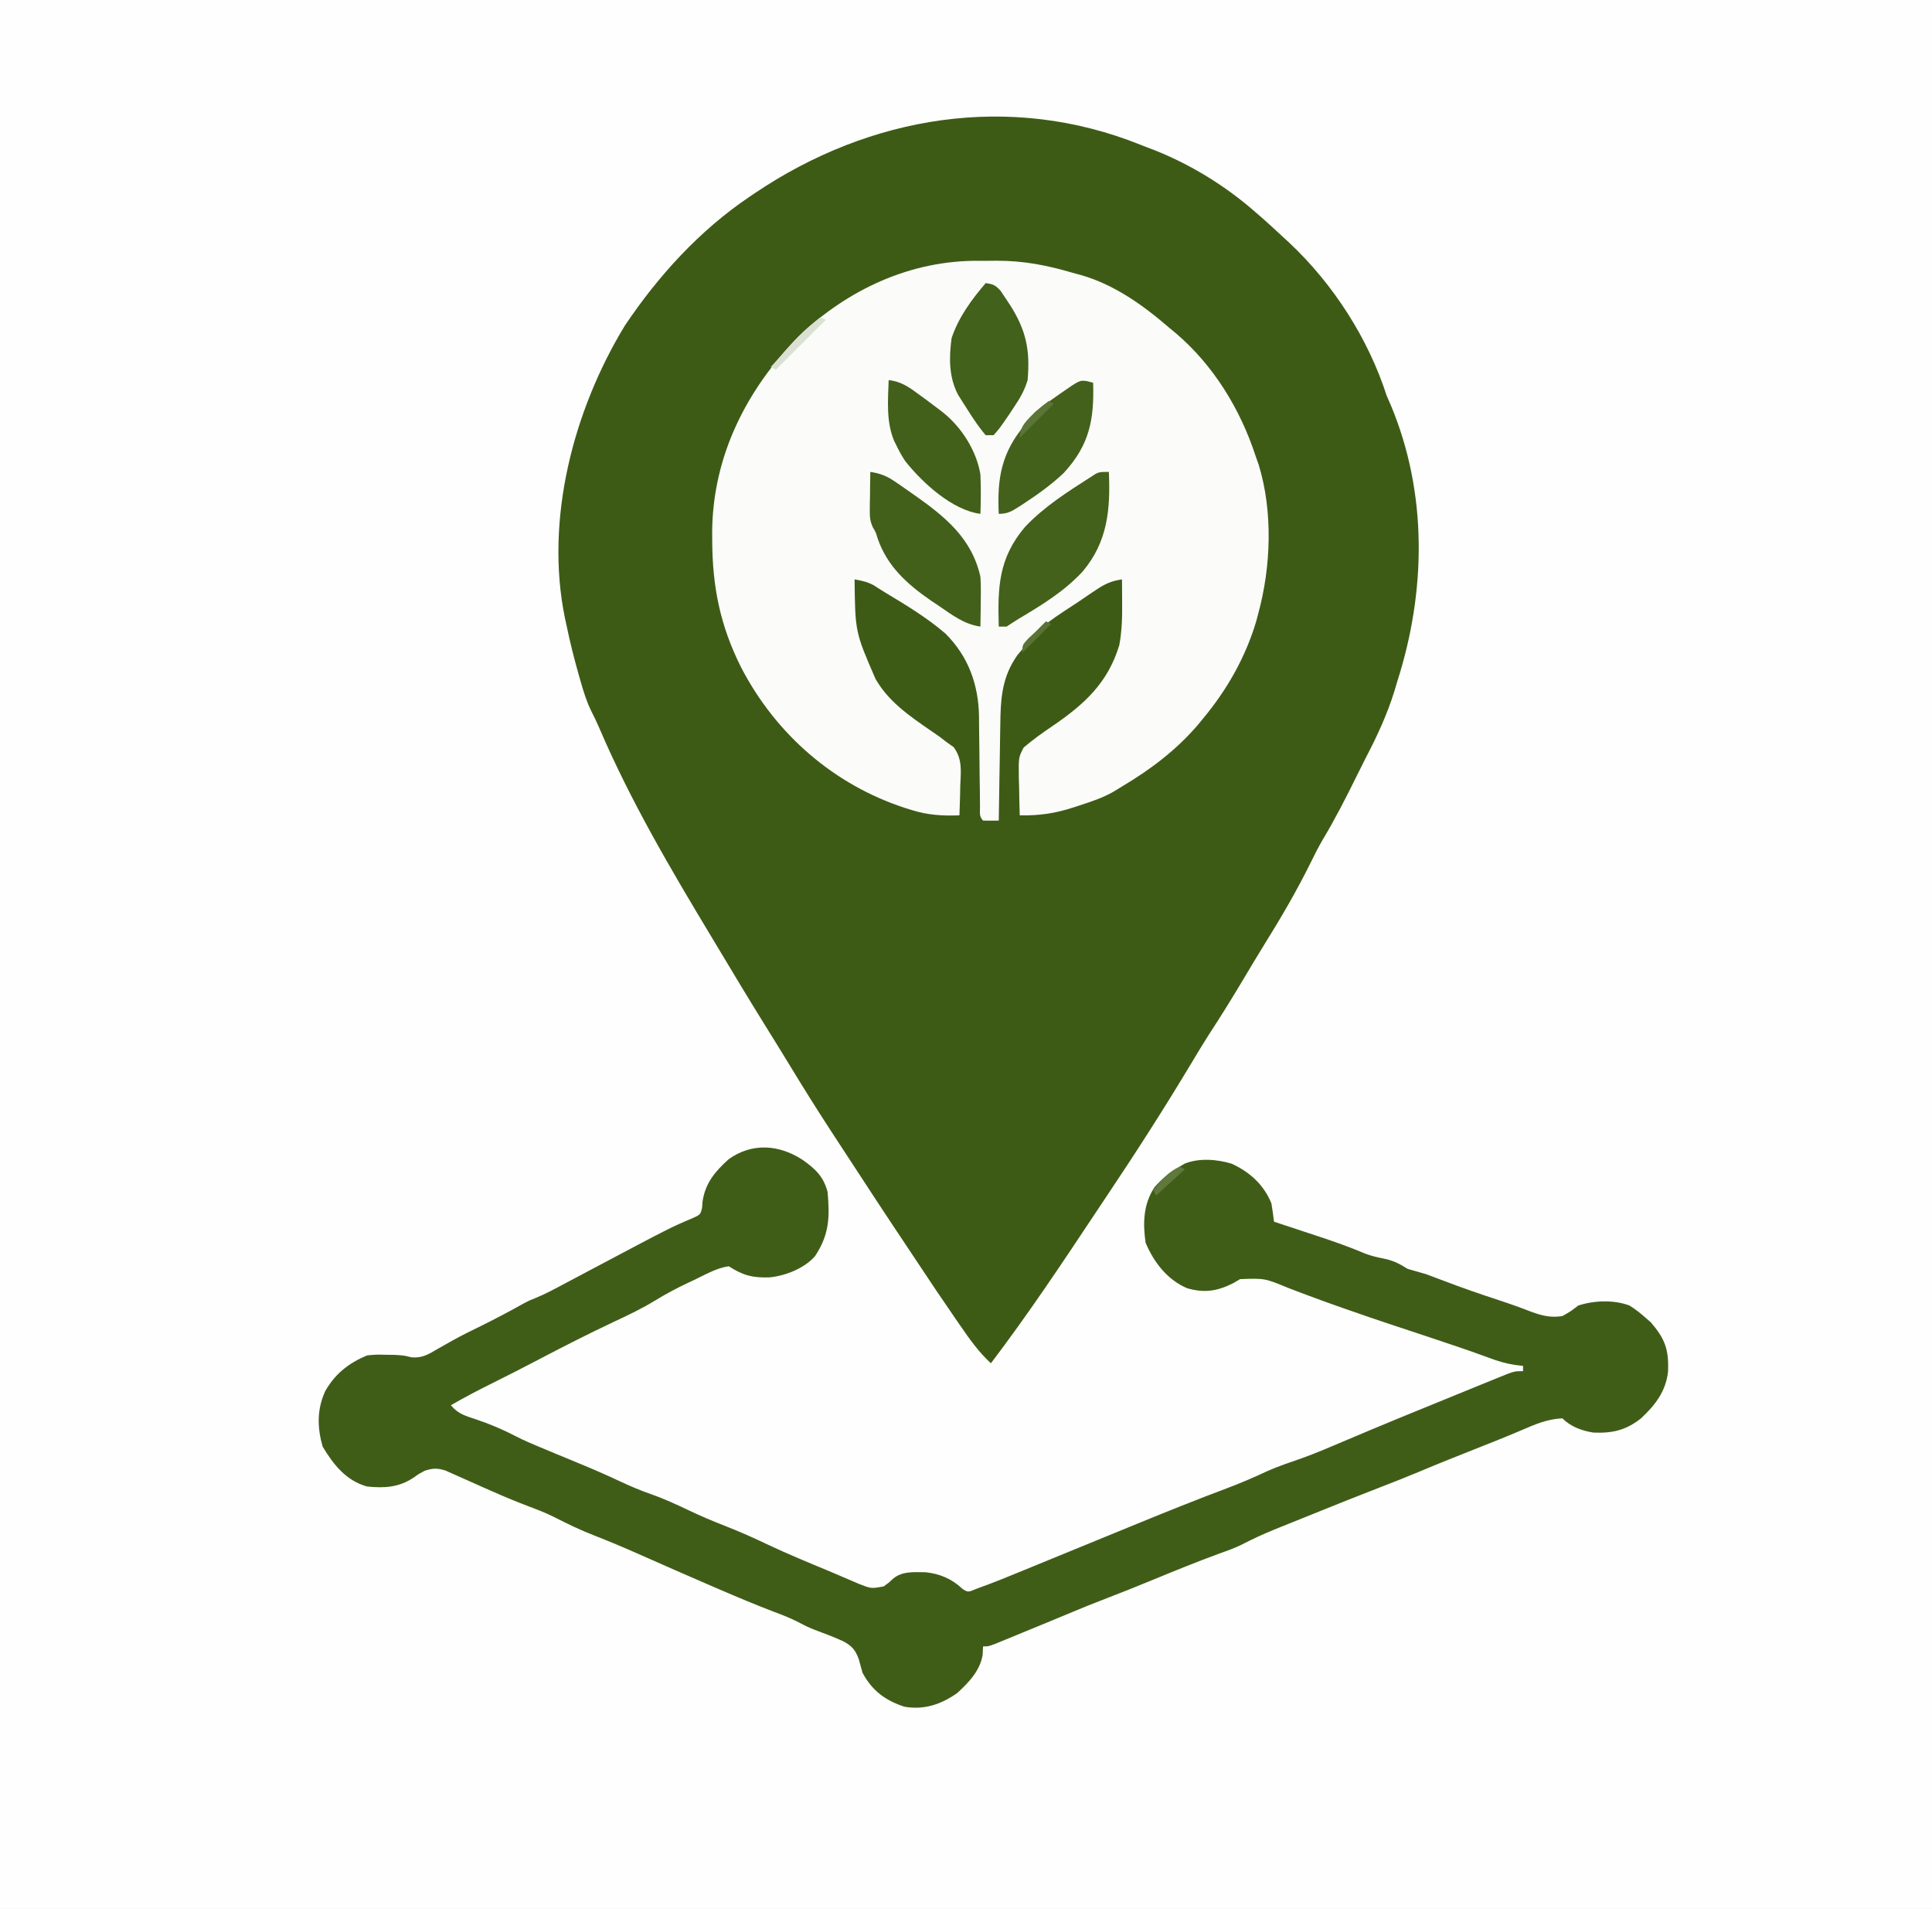
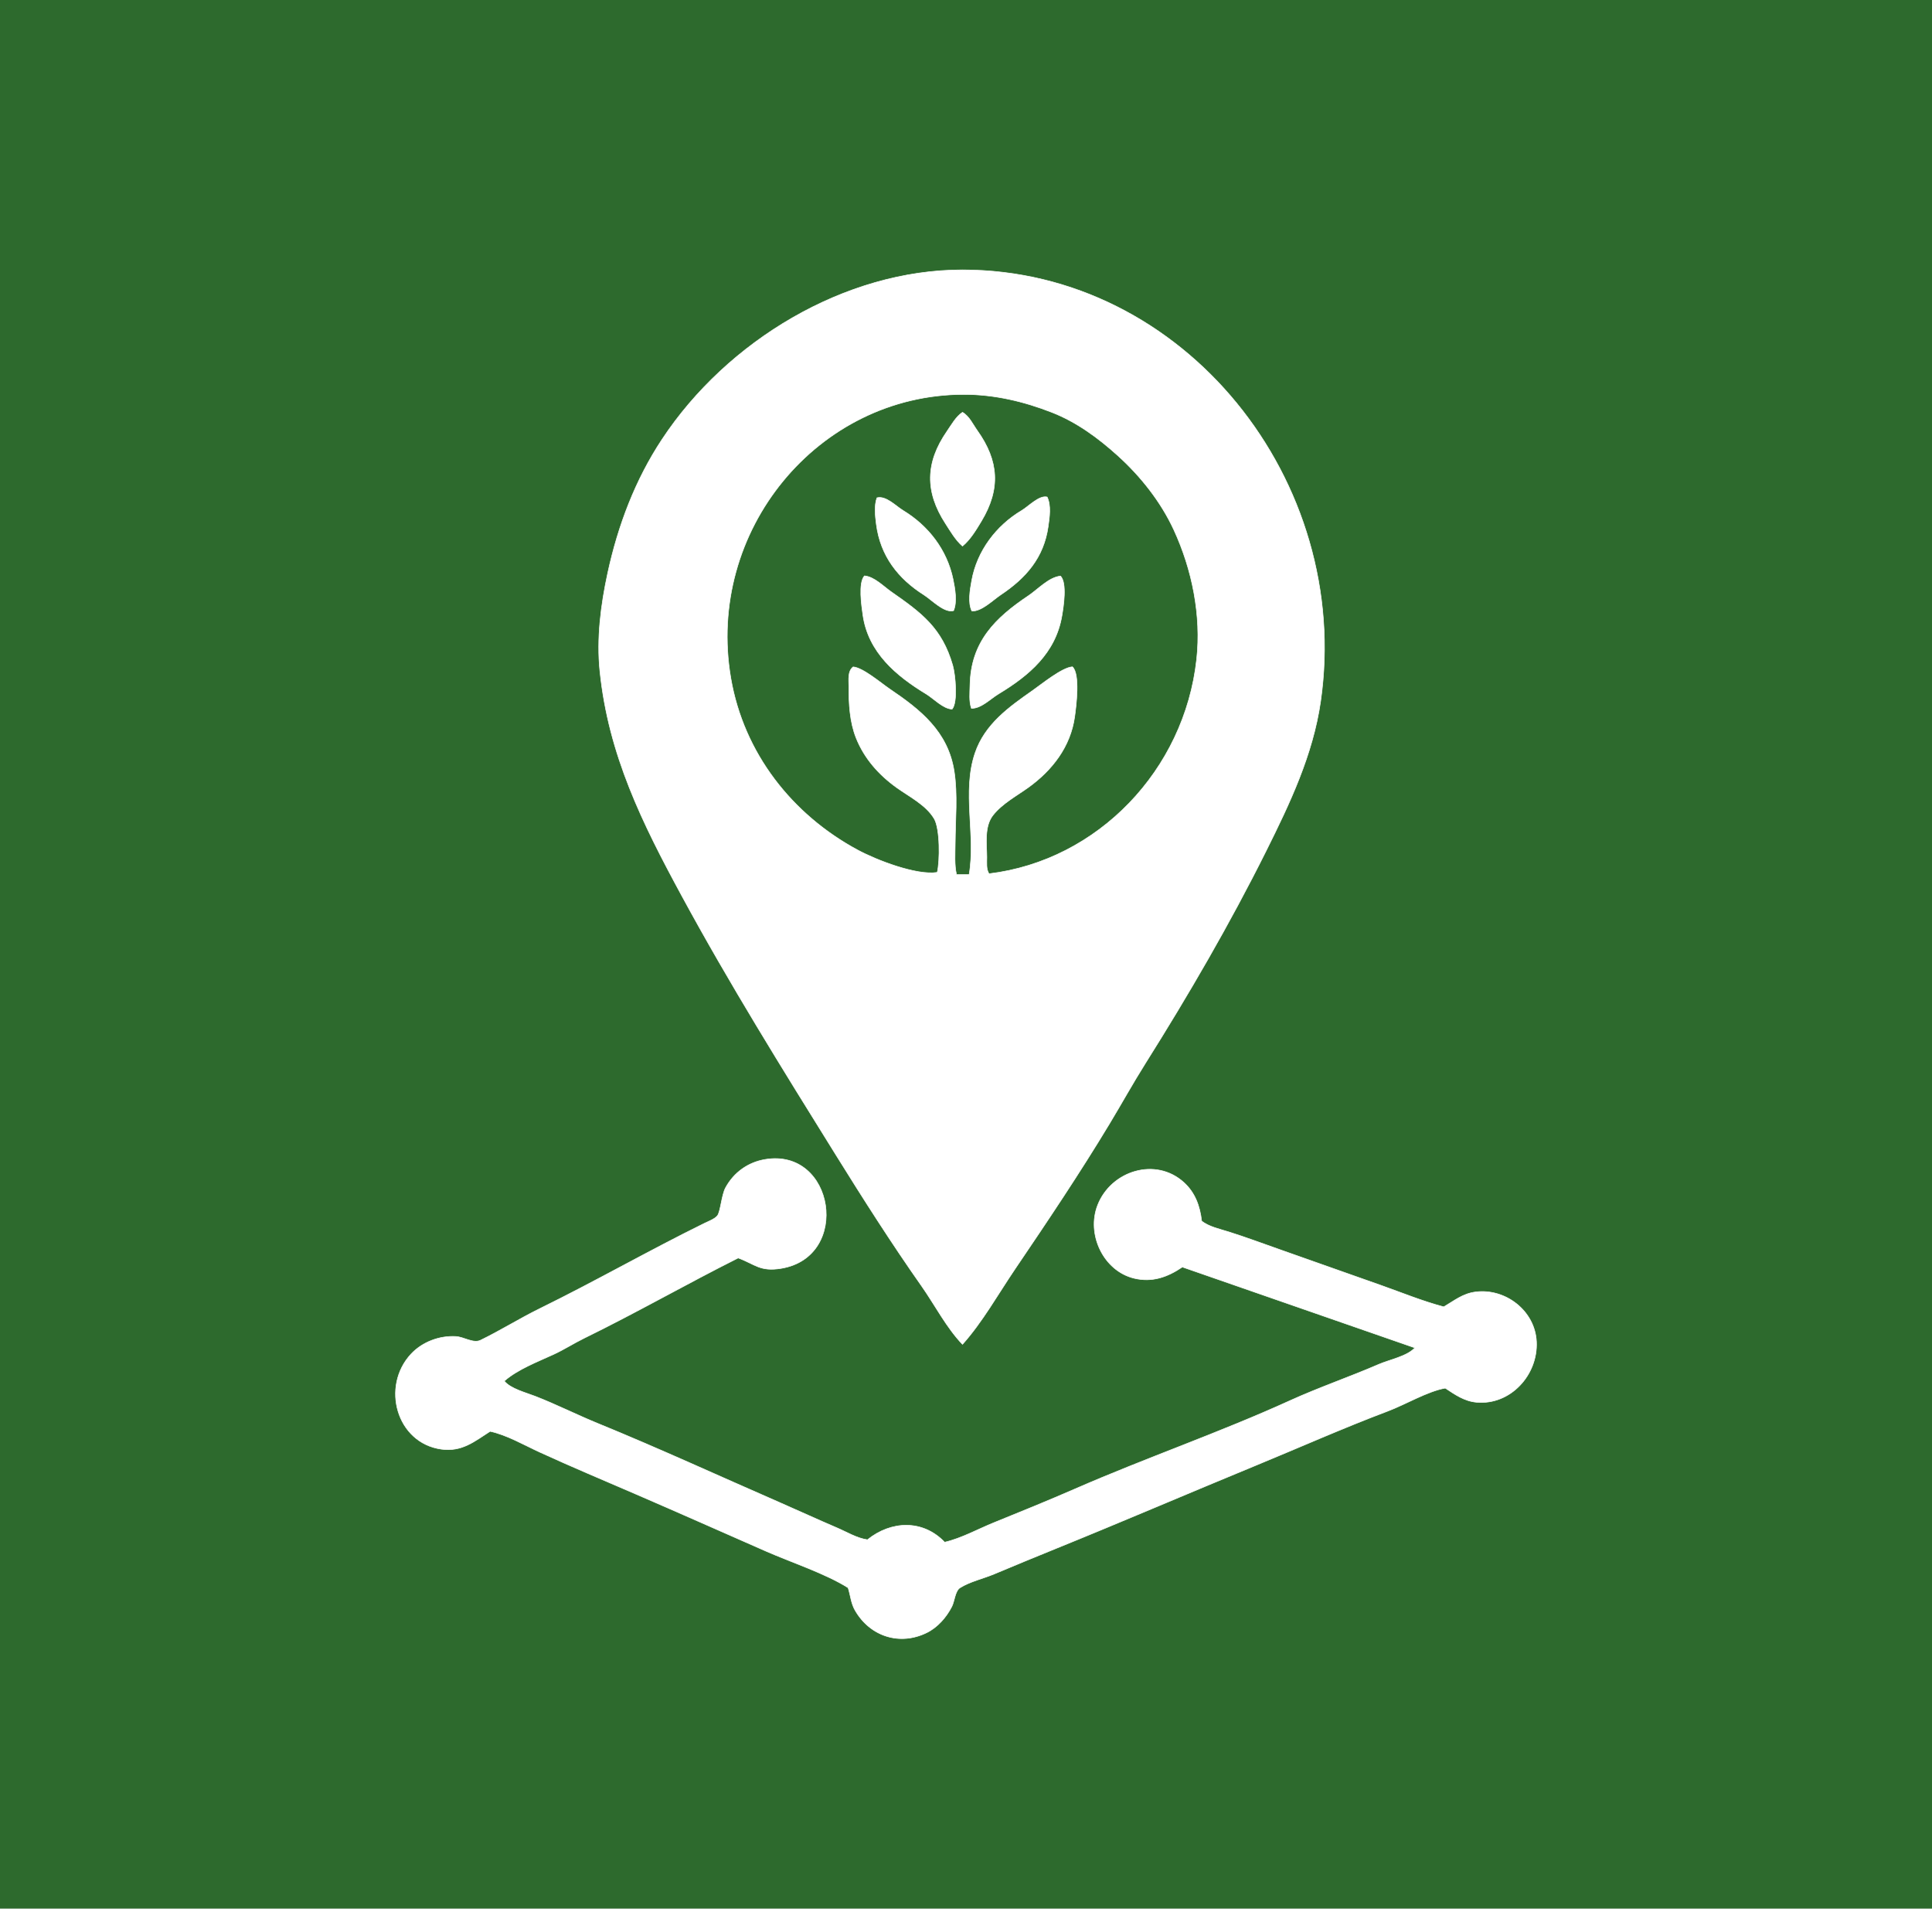
- <svg xmlns="http://www.w3.org/2000/svg" version="1.1" width="737" height="728">
-   <path d="M0 0 C243.21 0 486.42 0 737 0 C737 240.24 737 480.48 737 728 C493.79 728 250.58 728 0 728 C0 487.76 0 247.52 0 0 Z " fill="#FEFEFE" transform="translate(0,0)" />
-   <path d="M0 0 C1.78 0.72 3.57 1.39 5.37 2.07 C19.34 7.63 32.56 15.81 43.85 25.74 C44.64 26.43 45.43 27.11 46.25 27.81 C48.82 30.08 51.34 32.4 53.85 34.74 C55.26 36.03 55.26 36.03 56.69 37.35 C73.5 53.16 86.78 73.82 93.85 95.74 C94.37 96.92 94.88 98.1 95.41 99.31 C109.5 133 108.86 170.39 97.85 204.74 C97.31 206.54 97.31 206.54 96.77 208.37 C94 217.25 90.3 225.29 86 233.52 C84.76 235.93 83.55 238.35 82.36 240.78 C78.29 249.04 74.16 257.15 69.42 265.04 C67.81 267.81 66.38 270.62 64.97 273.49 C59.62 284.38 53.49 294.85 47.08 305.14 C44.29 309.62 41.61 314.15 38.91 318.68 C34.73 325.68 30.45 332.59 25.98 339.41 C23.73 342.93 21.58 346.51 19.43 350.1 C9.17 367.22 -1.6 384.01 -12.71 400.59 C-14.29 402.95 -15.86 405.32 -17.44 407.69 C-30.26 426.99 -43.13 446.29 -57.15 464.74 C-61.81 460.46 -65.26 455.58 -68.84 450.37 C-69.46 449.48 -70.07 448.59 -70.71 447.67 C-75.52 440.71 -80.24 433.69 -84.9 426.63 C-86.21 424.66 -87.52 422.7 -88.83 420.73 C-97.05 408.46 -105.14 396.11 -113.2 383.73 C-114.9 381.13 -116.6 378.53 -118.29 375.94 C-123.77 367.54 -129.07 359.04 -134.27 350.47 C-137.34 345.42 -140.47 340.39 -143.59 335.37 C-149.41 325.99 -155.11 316.54 -160.77 307.06 C-161.7 305.5 -162.64 303.94 -163.58 302.38 C-179.22 276.43 -194.69 250.17 -206.61 222.27 C-207.57 220.08 -208.59 217.91 -209.69 215.79 C-211.43 212.16 -212.56 208.54 -213.65 204.68 C-213.97 203.56 -213.97 203.56 -214.3 202.42 C-216.15 195.92 -217.8 189.37 -219.15 182.74 C-219.32 181.98 -219.49 181.21 -219.66 180.41 C-227.35 142.87 -216.42 101.19 -196.78 68.93 C-184.01 49.9 -168.21 32.56 -149.15 19.74 C-148.21 19.1 -148.21 19.1 -147.24 18.45 C-103.41 -11.14 -49.91 -20.09 0 0 Z " fill="#3D5B15" transform="translate(435.1504,55.25586)" />
-   <path d="M0 0 C2.15 0.02 4.31 0 6.46 -0.03 C16.6 -0.04 25.49 1.67 35.22 4.52 C36.31 4.82 37.4 5.12 38.53 5.43 C51.21 9.01 62.37 16.99 72.22 25.52 C73.04 26.2 73.86 26.87 74.7 27.56 C89.16 39.87 99.35 56.57 105.22 74.52 C105.61 75.64 106.01 76.76 106.41 77.91 C111.83 95.66 111.08 116.69 106.22 134.52 C105.95 135.53 105.69 136.54 105.41 137.58 C101.32 151.25 94.31 163.59 85.22 174.52 C84.5 175.39 83.78 176.27 83.04 177.17 C74.78 186.75 65.06 194.08 54.22 200.52 C52.61 201.51 52.61 201.51 50.96 202.52 C46.87 204.85 42.57 206.28 38.1 207.71 C37.31 207.97 36.53 208.23 35.72 208.5 C28.68 210.79 22.63 211.67 15.22 211.52 C15.1 207.79 15.03 204.06 14.97 200.33 C14.94 199.28 14.9 198.22 14.87 197.14 C14.77 189.38 14.77 189.38 16.72 185.65 C20.17 182.71 23.78 180.12 27.53 177.58 C39.69 169.31 48.84 161.12 53.22 146.52 C54.22 141 54.34 135.67 54.28 130.08 C54.28 128.84 54.28 128.84 54.27 127.58 C54.26 125.56 54.24 123.54 54.22 121.52 C50.3 122.09 47.73 123.23 44.46 125.44 C43.56 126.03 42.67 126.63 41.76 127.24 C40.38 128.19 40.38 128.19 38.97 129.15 C38.07 129.75 37.16 130.36 36.23 130.98 C23.73 139.15 23.73 139.15 14.28 150.46 C13.91 151.03 13.54 151.6 13.16 152.18 C8.31 159.94 7.91 167.88 7.81 176.8 C7.79 177.86 7.77 178.91 7.75 180 C7.69 183.34 7.64 186.68 7.6 190.02 C7.56 192.3 7.52 194.57 7.48 196.85 C7.38 202.41 7.3 207.96 7.22 213.52 C5.22 213.56 3.22 213.56 1.22 213.52 C-0.34 211.96 0.08 210.43 0.06 208.25 C0.05 207.34 0.04 206.43 0.03 205.5 C0.02 204.51 0.02 203.52 0.01 202.49 C-0.02 200.4 -0.05 198.31 -0.08 196.21 C-0.12 192.91 -0.15 189.61 -0.18 186.3 C-0.21 183.12 -0.25 179.93 -0.3 176.74 C-0.31 175.77 -0.31 174.8 -0.31 173.79 C-0.53 161.57 -4.37 150.94 -13.12 142.18 C-20.18 136.14 -28.11 131.32 -36.06 126.56 C-37.54 125.67 -38.99 124.73 -40.44 123.79 C-42.92 122.44 -45.02 122.01 -47.78 121.52 C-47.56 141.58 -47.56 141.58 -39.78 159.52 C-39.33 160.25 -38.87 160.97 -38.4 161.72 C-32.71 170.22 -23.57 175.78 -15.32 181.56 C-14.06 182.53 -14.06 182.53 -12.78 183.52 C-11.85 184.18 -10.93 184.84 -9.97 185.52 C-6.56 190.19 -7.24 194.72 -7.47 200.33 C-7.49 201.41 -7.51 202.48 -7.53 203.59 C-7.59 206.24 -7.68 208.88 -7.78 211.52 C-14.18 211.76 -19.78 211.44 -25.9 209.52 C-26.63 209.3 -27.35 209.08 -28.09 208.85 C-55.54 200.02 -77.77 180.67 -91.03 155.16 C-99.04 139.23 -102.02 124.4 -102.09 106.71 C-102.1 105.58 -102.1 104.44 -102.11 103.28 C-101.86 74.41 -89.02 49.15 -69.17 28.85 C-50.29 10.84 -26.24 -0.31 0 0 Z " fill="#FBFBFA" transform="translate(373.7791,99.47852)" />
-   <path d="M0 0 C4.86 3.43 8.04 6.35 9.59 12.27 C10.47 21.87 10.28 28.56 4.77 36.83 C0.72 41.45 -6.52 44.29 -12.55 44.88 C-19.19 45.06 -22.54 44.16 -28.1 40.64 C-32.76 41.28 -37.03 43.83 -41.23 45.83 C-42.03 46.2 -42.84 46.58 -43.66 46.96 C-47.94 48.99 -52.03 51.15 -56.06 53.62 C-61.1 56.71 -66.31 59.22 -71.66 61.7 C-81.31 66.24 -90.78 71.05 -100.22 76 C-106.15 79.11 -112.1 82.17 -118.1 85.14 C-123.52 87.82 -128.86 90.61 -134.1 93.64 C-131.47 96.91 -128.46 97.73 -124.54 99.02 C-119.22 100.81 -114.23 102.92 -109.25 105.52 C-106.27 107.07 -103.21 108.36 -100.1 109.64 C-98.21 110.43 -96.31 111.22 -94.41 112.02 C-91.32 113.31 -88.22 114.59 -85.12 115.86 C-79.86 118.03 -74.68 120.28 -69.54 122.7 C-65.65 124.52 -61.79 126.17 -57.73 127.58 C-52.63 129.36 -47.8 131.61 -42.93 133.93 C-38.55 136.01 -34.12 137.88 -29.6 139.64 C-23.97 141.84 -18.49 144.28 -13.03 146.89 C-5.53 150.43 2.14 153.58 9.8 156.76 C11.76 157.58 13.7 158.41 15.65 159.25 C16.72 159.71 17.79 160.17 18.9 160.64 C20.2 161.2 20.2 161.2 21.52 161.77 C26.23 163.62 26.23 163.62 30.99 162.75 C32.84 161.44 32.84 161.44 34.43 159.94 C37.94 156.84 42.55 157.32 46.97 157.35 C52.27 157.88 57.06 159.86 60.9 163.58 C63.12 165.06 63.12 165.06 66.73 163.53 C72.76 161.4 78.67 158.95 84.59 156.52 C85.78 156.03 86.97 155.54 88.19 155.04 C90.62 154.04 93.05 153.05 95.47 152.05 C100.28 150.07 105.09 148.11 109.9 146.14 C115.78 143.74 121.65 141.33 127.53 138.92 C138.97 134.23 150.43 129.63 162.02 125.28 C167.22 123.32 172.27 121.16 177.3 118.79 C181.59 116.89 186.02 115.42 190.45 113.88 C195.68 112 200.78 109.83 205.9 107.64 C220.08 101.61 234.33 95.76 248.62 89.97 C251.74 88.71 254.85 87.43 257.96 86.16 C259.78 85.42 261.59 84.69 263.4 83.95 C264.22 83.61 265.05 83.28 265.9 82.93 C271.56 80.64 271.56 80.64 274.9 80.64 C274.9 79.98 274.9 79.32 274.9 78.64 C273.86 78.52 272.83 78.39 271.76 78.27 C268.27 77.7 265.44 76.89 262.15 75.64 C254.84 72.95 247.48 70.47 240.09 68.02 C238.35 67.44 238.35 67.44 236.58 66.85 C232.52 65.5 228.46 64.16 224.4 62.81 C219.09 61.05 213.8 59.24 208.52 57.39 C207.67 57.09 206.81 56.79 205.93 56.49 C201.5 54.93 197.09 53.35 192.69 51.7 C191.85 51.39 191.02 51.07 190.16 50.75 C188.58 50.15 187 49.56 185.43 48.95 C176.37 45.2 176.37 45.2 166.96 45.54 C166.14 46.03 165.31 46.51 164.46 47.02 C158.38 50.12 153.37 50.94 146.74 49.01 C139.16 45.76 134.04 39.1 130.9 31.64 C129.84 24.11 130.03 17.02 134.27 10.54 C137.05 7.29 140.25 4.85 143.9 2.64 C144.82 2.08 144.82 2.08 145.76 1.51 C151.28 -0.73 158.17 -0.19 163.76 1.52 C170.66 4.7 176 9.52 178.9 16.64 C179.29 18.97 179.63 21.3 179.9 23.64 C180.66 23.89 181.43 24.14 182.22 24.4 C185.74 25.56 189.26 26.73 192.77 27.89 C193.98 28.29 195.18 28.68 196.42 29.09 C202.62 31.14 208.73 33.28 214.74 35.83 C217.04 36.7 219.3 37.23 221.71 37.7 C225.32 38.42 227.77 39.66 230.9 41.64 C233.23 42.31 235.56 42.98 237.9 43.64 C240.35 44.54 242.78 45.45 245.21 46.39 C251.92 48.95 258.69 51.29 265.51 53.52 C269.75 54.91 273.93 56.4 278.09 58.02 C282.2 59.51 285.49 60.33 289.9 59.64 C293.14 57.79 293.14 57.79 295.9 55.64 C301.87 53.65 309.48 53.37 315.42 55.58 C317.42 56.8 319.14 58.09 320.9 59.64 C321.81 60.42 322.71 61.21 323.65 62.02 C329.08 68.35 330.54 72.44 330.21 80.78 C329.39 88.33 325.31 93.6 319.9 98.64 C314.2 103.17 309.01 104.37 301.78 104.08 C297.38 103.41 293.13 101.87 289.9 98.64 C284.15 98.9 279.5 100.92 274.26 103.19 C270.73 104.71 267.16 106.16 263.59 107.58 C262.31 108.09 261.04 108.59 259.77 109.1 C257.83 109.87 255.9 110.64 253.96 111.41 C252.04 112.17 250.13 112.94 248.21 113.7 C247.58 113.95 246.95 114.2 246.31 114.46 C242.55 115.97 238.81 117.51 235.09 119.08 C230.32 121.08 225.52 122.96 220.71 124.82 C211.83 128.26 202.99 131.78 194.17 135.36 C191.74 136.34 189.31 137.32 186.88 138.3 C185.3 138.94 183.72 139.58 182.14 140.21 C181.43 140.5 180.72 140.79 179.98 141.08 C175.78 142.79 171.72 144.67 167.68 146.76 C164.9 148.14 162.01 149.16 159.09 150.2 C150.24 153.43 141.54 157.01 132.83 160.59 C127.35 162.85 121.86 165.06 116.32 167.17 C111.17 169.13 106.08 171.2 101 173.34 C95.27 175.74 89.52 178.1 83.77 180.45 C82.56 180.96 81.34 181.46 80.09 181.97 C78.93 182.45 77.77 182.92 76.58 183.41 C75.53 183.84 74.49 184.27 73.41 184.71 C70.9 185.64 70.9 185.64 68.9 185.64 C68.86 186.63 68.82 187.62 68.77 188.64 C67.89 194.78 63.47 199.39 59.02 203.45 C52.85 207.77 46.46 209.94 38.9 208.64 C31.59 206.25 26.51 202.46 22.9 195.64 C22.43 193.95 21.98 192.27 21.52 190.58 C20.2 186.9 18.77 185.34 15.38 183.59 C11.89 182.01 8.32 180.65 4.73 179.33 C2.63 178.54 0.68 177.58 -1.29 176.52 C-4.44 174.88 -7.68 173.62 -11.01 172.38 C-17.87 169.76 -24.61 166.92 -31.35 164.02 C-32.55 163.5 -33.76 162.98 -35 162.45 C-44.21 158.48 -53.38 154.44 -62.55 150.38 C-68.13 147.91 -73.73 145.54 -79.41 143.33 C-84.78 141.23 -89.86 138.8 -94.98 136.16 C-97.97 134.7 -100.95 133.51 -104.06 132.36 C-108.88 130.53 -113.61 128.58 -118.32 126.49 C-119.52 125.96 -120.72 125.43 -121.95 124.89 C-123.8 124.07 -125.64 123.25 -127.48 122.42 C-129.29 121.6 -131.12 120.79 -132.95 119.99 C-134.01 119.52 -135.07 119.04 -136.17 118.55 C-139.37 117.56 -140.95 117.63 -144.1 118.64 C-146.22 119.76 -146.22 119.76 -148.16 121.14 C-153.8 124.98 -159.39 125.34 -166.1 124.64 C-174.08 122.4 -178.94 116.27 -183.04 109.39 C-185.1 102.1 -185.23 95.24 -182.04 88.27 C-178.26 81.62 -173.11 77.6 -166.1 74.64 C-162.66 74.31 -162.66 74.31 -159.1 74.39 C-157.93 74.41 -156.75 74.42 -155.54 74.44 C-152.1 74.64 -152.1 74.64 -149.09 75.37 C-145.06 75.73 -142.58 74.2 -139.23 72.2 C-137.9 71.45 -136.58 70.71 -135.25 69.96 C-134.57 69.58 -133.89 69.19 -133.19 68.79 C-129.8 66.92 -126.33 65.22 -122.85 63.52 C-117.3 60.77 -111.83 57.91 -106.43 54.87 C-104.1 53.64 -104.1 53.64 -101.84 52.76 C-97.91 51.15 -94.22 49.14 -90.48 47.14 C-88.77 46.24 -87.06 45.33 -85.36 44.43 C-83.6 43.5 -81.85 42.57 -80.1 41.64 C-50.25 25.81 -50.25 25.81 -41.71 22.21 C-38.94 20.92 -38.94 20.92 -38.29 18.44 C-38.23 17.62 -38.17 16.8 -38.1 15.95 C-37.07 8.9 -33.29 4.45 -28.1 -0.23 C-19.19 -6.55 -8.98 -5.81 0 0 Z " fill="#405D18" transform="translate(306.1016,442.3594)" />
-   <path d="M0 0 C3.72 0.56 6.2 1.51 9.29 3.62 C10.08 4.16 10.87 4.7 11.69 5.25 C12.51 5.83 13.34 6.41 14.19 7 C15.04 7.59 15.88 8.18 16.76 8.79 C28.52 17.08 38.71 25.27 42 40 C42.22 43.32 42.19 46.61 42.12 49.94 C42.12 50.81 42.11 51.69 42.1 52.59 C42.07 54.73 42.04 56.86 42 59 C35.67 58.1 31.19 54.53 26 51 C25.06 50.38 24.12 49.75 23.16 49.11 C14.03 42.8 6.37 35.95 2.75 25.23 C2.08 23.01 2.08 23.01 0.97 21.15 C-0.13 18.72 -0.23 17.1 -0.2 14.45 C-0.19 13.61 -0.18 12.76 -0.18 11.89 C-0.16 11.02 -0.14 10.15 -0.12 9.25 C-0.12 8.36 -0.11 7.47 -0.1 6.56 C-0.07 4.37 -0.04 2.19 0 0 Z " fill="#42601A" transform="translate(332,180)" />
-   <path d="M0 0 C0.61 14.28 -0.4 26.57 -10 38 C-17.03 45.57 -25.54 50.76 -34.35 56 C-35.93 56.96 -37.46 57.98 -39 59 C-39.99 59 -40.98 59 -42 59 C-42.44 44.02 -42.11 32.95 -32 21 C-24.7 13.27 -15.89 7.7 -7 2 C-4 0 -4 0 0 0 Z " fill="#43611A" transform="translate(423,180)" />
-   <path d="M0 0 C2.87 0.34 3.85 0.82 5.78 3.04 C6.63 4.32 6.63 4.32 7.5 5.62 C8.1 6.53 8.7 7.43 9.32 8.36 C15.45 18 17.01 25.55 16 37 C14.88 40.77 13.19 43.75 11 47 C10.34 48.01 9.67 49.02 8.99 50.05 C5.13 55.66 5.13 55.66 3 58 C2.01 58 1.02 58 0 58 C-1.64 56.05 -3.04 54.17 -4.44 52.06 C-4.84 51.46 -5.24 50.87 -5.65 50.25 C-6.78 48.51 -7.9 46.76 -9 45 C-9.49 44.23 -9.97 43.46 -10.48 42.66 C-14.07 35.92 -14 28.43 -13 21 C-10.33 12.99 -5.44 6.37 0 0 Z " fill="#42611A" transform="translate(376,108)" />
-   <path d="M0 0 C0.76 0.21 1.53 0.41 2.31 0.62 C2.74 14.68 0.94 24.33 -8.88 35.01 C-13.59 39.46 -18.72 43.15 -24.12 46.69 C-24.73 47.08 -25.33 47.48 -25.95 47.88 C-28.75 49.65 -30.31 50.62 -33.69 50.62 C-34.35 37.04 -32.69 27.3 -23.69 16.62 C-23.11 15.83 -22.54 15.04 -21.94 14.22 C-19.17 11.02 -16.1 8.82 -12.62 6.44 C-12 6 -11.38 5.56 -10.73 5.11 C-2.85 -0.4 -2.85 -0.4 0 0 Z " fill="#43611B" transform="translate(414.6875,145.375)" />
-   <path d="M0 0 C4.88 0.48 8.12 2.91 11.94 5.75 C12.53 6.18 13.13 6.61 13.74 7.05 C15.51 8.35 17.26 9.67 19 11 C19.54 11.42 20.09 11.83 20.65 12.26 C27.78 17.92 33.53 26.91 35 36 C35.22 41.02 35.18 45.98 35 51 C24.24 49.59 12.97 39.21 6.38 30.97 C5.08 29.03 4.01 27.1 3 25 C2.52 24.04 2.52 24.04 2.04 23.06 C-0.99 15.72 -0.26 7.79 0 0 Z " fill="#426019" transform="translate(339,145)" />
-   <path d="M0 0 C0.66 0.33 1.32 0.66 2 1 C-4.27 7.27 -10.54 13.54 -17 20 C-17.66 19.67 -18.32 19.34 -19 19 C-6.51 5.18 -6.51 5.18 0 0 Z " fill="#DAE1D3" transform="translate(313,121)" />
-   <path d="M0 0 C0.66 0.33 1.32 0.66 2 1 C-2.29 5.29 -6.58 9.58 -11 14 C-11 9.41 -8.09 7.19 -5 4 C-3.37 2.62 -1.72 1.26 0 0 Z " fill="#5A7536" transform="translate(400,153)" />
-   <path d="M0 0 C0.66 0.33 1.32 0.66 2 1 C-1.63 4.3 -5.26 7.6 -9 11 C-9.33 10.34 -9.66 9.68 -10 9 C-6.99 5.14 -4.55 2.09 0 0 Z " fill="#5F793D" transform="translate(450,445)" />
-   <path d="M0 0 C0.66 0.33 1.32 0.66 2 1 C-1.63 4.63 -5.26 8.26 -9 12 C-9 9 -9 9 -6.75 6.56 C-5.84 5.72 -4.94 4.87 -4 4 C-3.24 3.24 -2.47 2.47 -1.69 1.69 C-1.13 1.13 -0.57 0.57 0 0 Z " fill="#587333" transform="translate(399,237)" />
+ <svg xmlns="http://www.w3.org/2000/svg" viewBox="0 0 737 728" width="737" height="728">
+   <rect x="0" y="0" width="737" height="728" fill="#2D6A2D" />
+   <path d="M377.53 520.45C370.34 513.09 365.1 502.99 359.11 494.61C345.58 475.68 332.82 455.96 320.4 436.3C296.56 398.57 272.67 360.81 251.12 321.71C233.43 289.62 218.15 259.38 214.28 222.3C212.76 207.81 214.68 192.91 217.8 178.78C222.45 157.71 230.18 137.54 242.28 119.55C271.57 75.96 324.51 44.48 377.53 44.5C477.46 44.53 553.05 138.13 538.77 235.63C535.3 259.31 524.92 280.79 514.22 301.9C497.82 334.25 479.39 365.44 459.85 396.01C454.26 404.75 449.15 413.84 443.73 422.69C430.3 444.62 415.75 465.93 401.17 487.1C393.57 498.14 386.55 510.51 377.53 520.45ZM389.47 311.99C438.57 306.15 477.49 265.99 482.95 217.02C485.12 197.57 480.94 177.26 472.69 159.66C466.83 147.17 457.67 135.83 447.41 126.73C438.58 118.89 428.85 111.86 417.72 107.59C405 102.71 391.89 99.68 378.2 99.67C312.28 99.65 261.85 160.24 273.22 225.35C279.03 258.6 300.76 285.76 330.23 301.42C338.7 305.93 356.8 312.84 366.16 311.39C367.39 306.39 367.47 292.05 364.78 287.6C361.1 281.49 353.49 277.79 347.84 273.8C339.86 268.16 333.33 260.95 329.64 251.86C326.74 244.69 326.33 236.7 326.36 229.06C326.36 226.1 325.76 222.32 328.29 220.36C332.7 220.68 340.77 227.49 344.7 230.11C358.57 239.35 370.94 248.92 373.77 266.52C375.42 276.85 374.31 288.17 374.24 298.61C374.22 303.08 373.82 308.02 374.85 312.37C376.74 312.37 378.63 312.37 380.51 312.37C383.59 294.82 377.24 275.71 383.19 258.51C387.61 245.7 398.49 238.15 409.09 230.84C413.23 227.99 422.36 220.63 427.02 220.32C430.56 223.49 428.71 237.73 428.04 242.43C426.15 255.75 417.9 266.16 407.18 273.76C401.85 277.53 395.48 280.85 391.31 286.01C387.27 291 388.45 298.64 388.49 304.63C388.51 307.2 388.12 309.87 389.47 311.99ZM377.53 107.58C380.61 109.34 382.18 112.9 384.22 115.71C393.93 129.14 394.7 141.56 386.11 155.68C383.77 159.52 381.04 164.04 377.53 166.86C374.37 164.18 372.12 160.27 369.85 156.83C360.58 142.75 360.82 129.86 370.52 116.04C372.54 113.16 374.56 109.52 377.53 107.58ZM415.65 145.11C417.5 148.81 416.69 154.15 416.11 158.17C414.12 171.97 406.1 180.98 394.75 188.43C391.17 190.79 386.11 195.85 381.75 195.62C379.87 191.91 380.94 186.18 381.67 182.17C384.07 169.01 392.71 157.79 404.21 151.07C407.27 149.28 412.08 144.22 415.65 145.11ZM373.52 195.44C369.41 196.65 363.67 190.66 360.24 188.52C348.47 181.2 340.57 171.15 338.73 157.18C338.25 153.53 337.72 148.94 339.01 145.46C343.09 144.44 347.38 149.04 350.82 151.1C362.19 157.89 370.54 168.52 373.29 181.55C374.15 185.64 375.21 191.52 373.52 195.44ZM333.39 180.04C337.79 180.39 341.94 184.7 345.53 187.16C359.14 196.5 368.29 203.13 373.13 219.7C374.32 223.77 375.5 236.09 372.85 239.08C368.8 238.91 364.58 234.4 361.19 232.37C347.64 224.29 335.08 213.91 332.69 197.38C332.09 193.22 330.55 183.18 333.39 180.04ZM421.67 180.13C424.67 183.21 423.01 193.65 422.28 197.8C419.4 214.27 407.51 224.15 393.79 232.31C390.03 234.54 385.99 238.79 381.54 238.73C380.4 235.55 380.85 231.78 380.91 228.39C381.29 209.24 392.3 198.67 407.2 188.85C411.5 186.02 416.43 180.63 421.67 180.13ZM276.54 482.19C253.23 493.69 230.54 506.5 207.11 517.76C202.51 519.98 198.11 522.77 193.48 524.87C186.24 528.16 177.28 531.48 171.23 536.7C174.04 540.14 181.04 541.87 185.16 543.46C194.68 547.1 203.85 551.67 213.3 555.47C240.84 566.54 267.98 578.84 295.26 590.54C303.81 594.21 312.29 598.07 320.89 601.68C325.33 603.54 329.94 606.34 334.73 607.01C345.34 598.57 359.65 597.95 369.5 608.1C377.08 606.38 384.48 602.3 391.72 599.42C403.97 594.55 416.2 589.64 428.33 584.44C460.22 570.74 493.28 559.57 524.96 545.39C538.08 539.52 551.79 534.92 565.02 529.28C569.81 527.24 577.74 525.75 581.2 521.99C546.3 510.06 511.41 498.13 476.51 486.2C469.87 490.64 462.97 493.1 454.85 491.19C441.04 487.94 433.23 471.76 438.39 458.77C444.43 443.57 464.5 437.38 477.2 448.74C482.29 453.29 484.42 459.22 485.21 465.81C488.36 468.35 493.51 469.42 497.4 470.63C505.12 473.03 512.75 475.83 520.4 478.48C535.62 483.74 550.82 489.04 566.05 494.35C575.38 497.6 584.64 501.35 594.21 503.84C599.04 501.06 602.74 497.97 608.55 497.24C621.87 495.55 635.29 505.49 635.95 519.31C636.65 534.06 624.16 547.43 609.02 546.11C603.48 545.63 599.34 542.73 594.88 539.84C586.9 541.22 576.94 547.09 569.06 550.01C549.01 557.45 529.37 566.06 509.55 574.09C479.46 586.29 449.55 598.94 419.4 610.97C410.16 614.65 400.96 618.4 391.76 622.2C386.89 624.21 380.91 625.51 376.43 628.27C374.2 629.65 373.95 634.25 372.75 636.57C370.28 641.33 366.38 645.75 361.52 648.13C349.33 654.08 335.9 649.84 329.15 638.24C327.32 635.09 327.12 631.66 326.03 628.29C316.14 622.08 300.24 616.91 289.12 612.1C269.65 603.69 250.21 595.18 230.68 586.88C216.17 580.71 201.53 574.68 187.16 568.19C180.13 565.02 172.4 560.58 164.86 558.98C157.73 563.49 152.09 568.16 142.88 566.89C122.73 564.12 115.7 539.15 129.2 524.8C134.31 519.37 142.11 516.54 149.47 516.97C153.01 517.17 157.3 520.16 160.5 518.64C169.58 514.31 178.19 508.97 187.24 504.6C212.17 492.57 236.31 478.95 261.22 466.89C262.89 466.08 266.04 464.92 267.19 463.46C268.59 461.68 269.07 454.31 270.85 451.08C274.59 444.31 280.96 439.84 288.57 438.56C319.93 433.28 327.49 481.63 295.93 486.8C286.36 488.37 284.2 484.97 276.54 482.19Z" transform="matrix(0.84728 0 0 0.86109 47.28835 64.62331)" fill="#FFFFFF" fill-rule="evenodd" stroke="#FFFFFF" stroke-width="0.25" stroke-linejoin="round" />
</svg>
